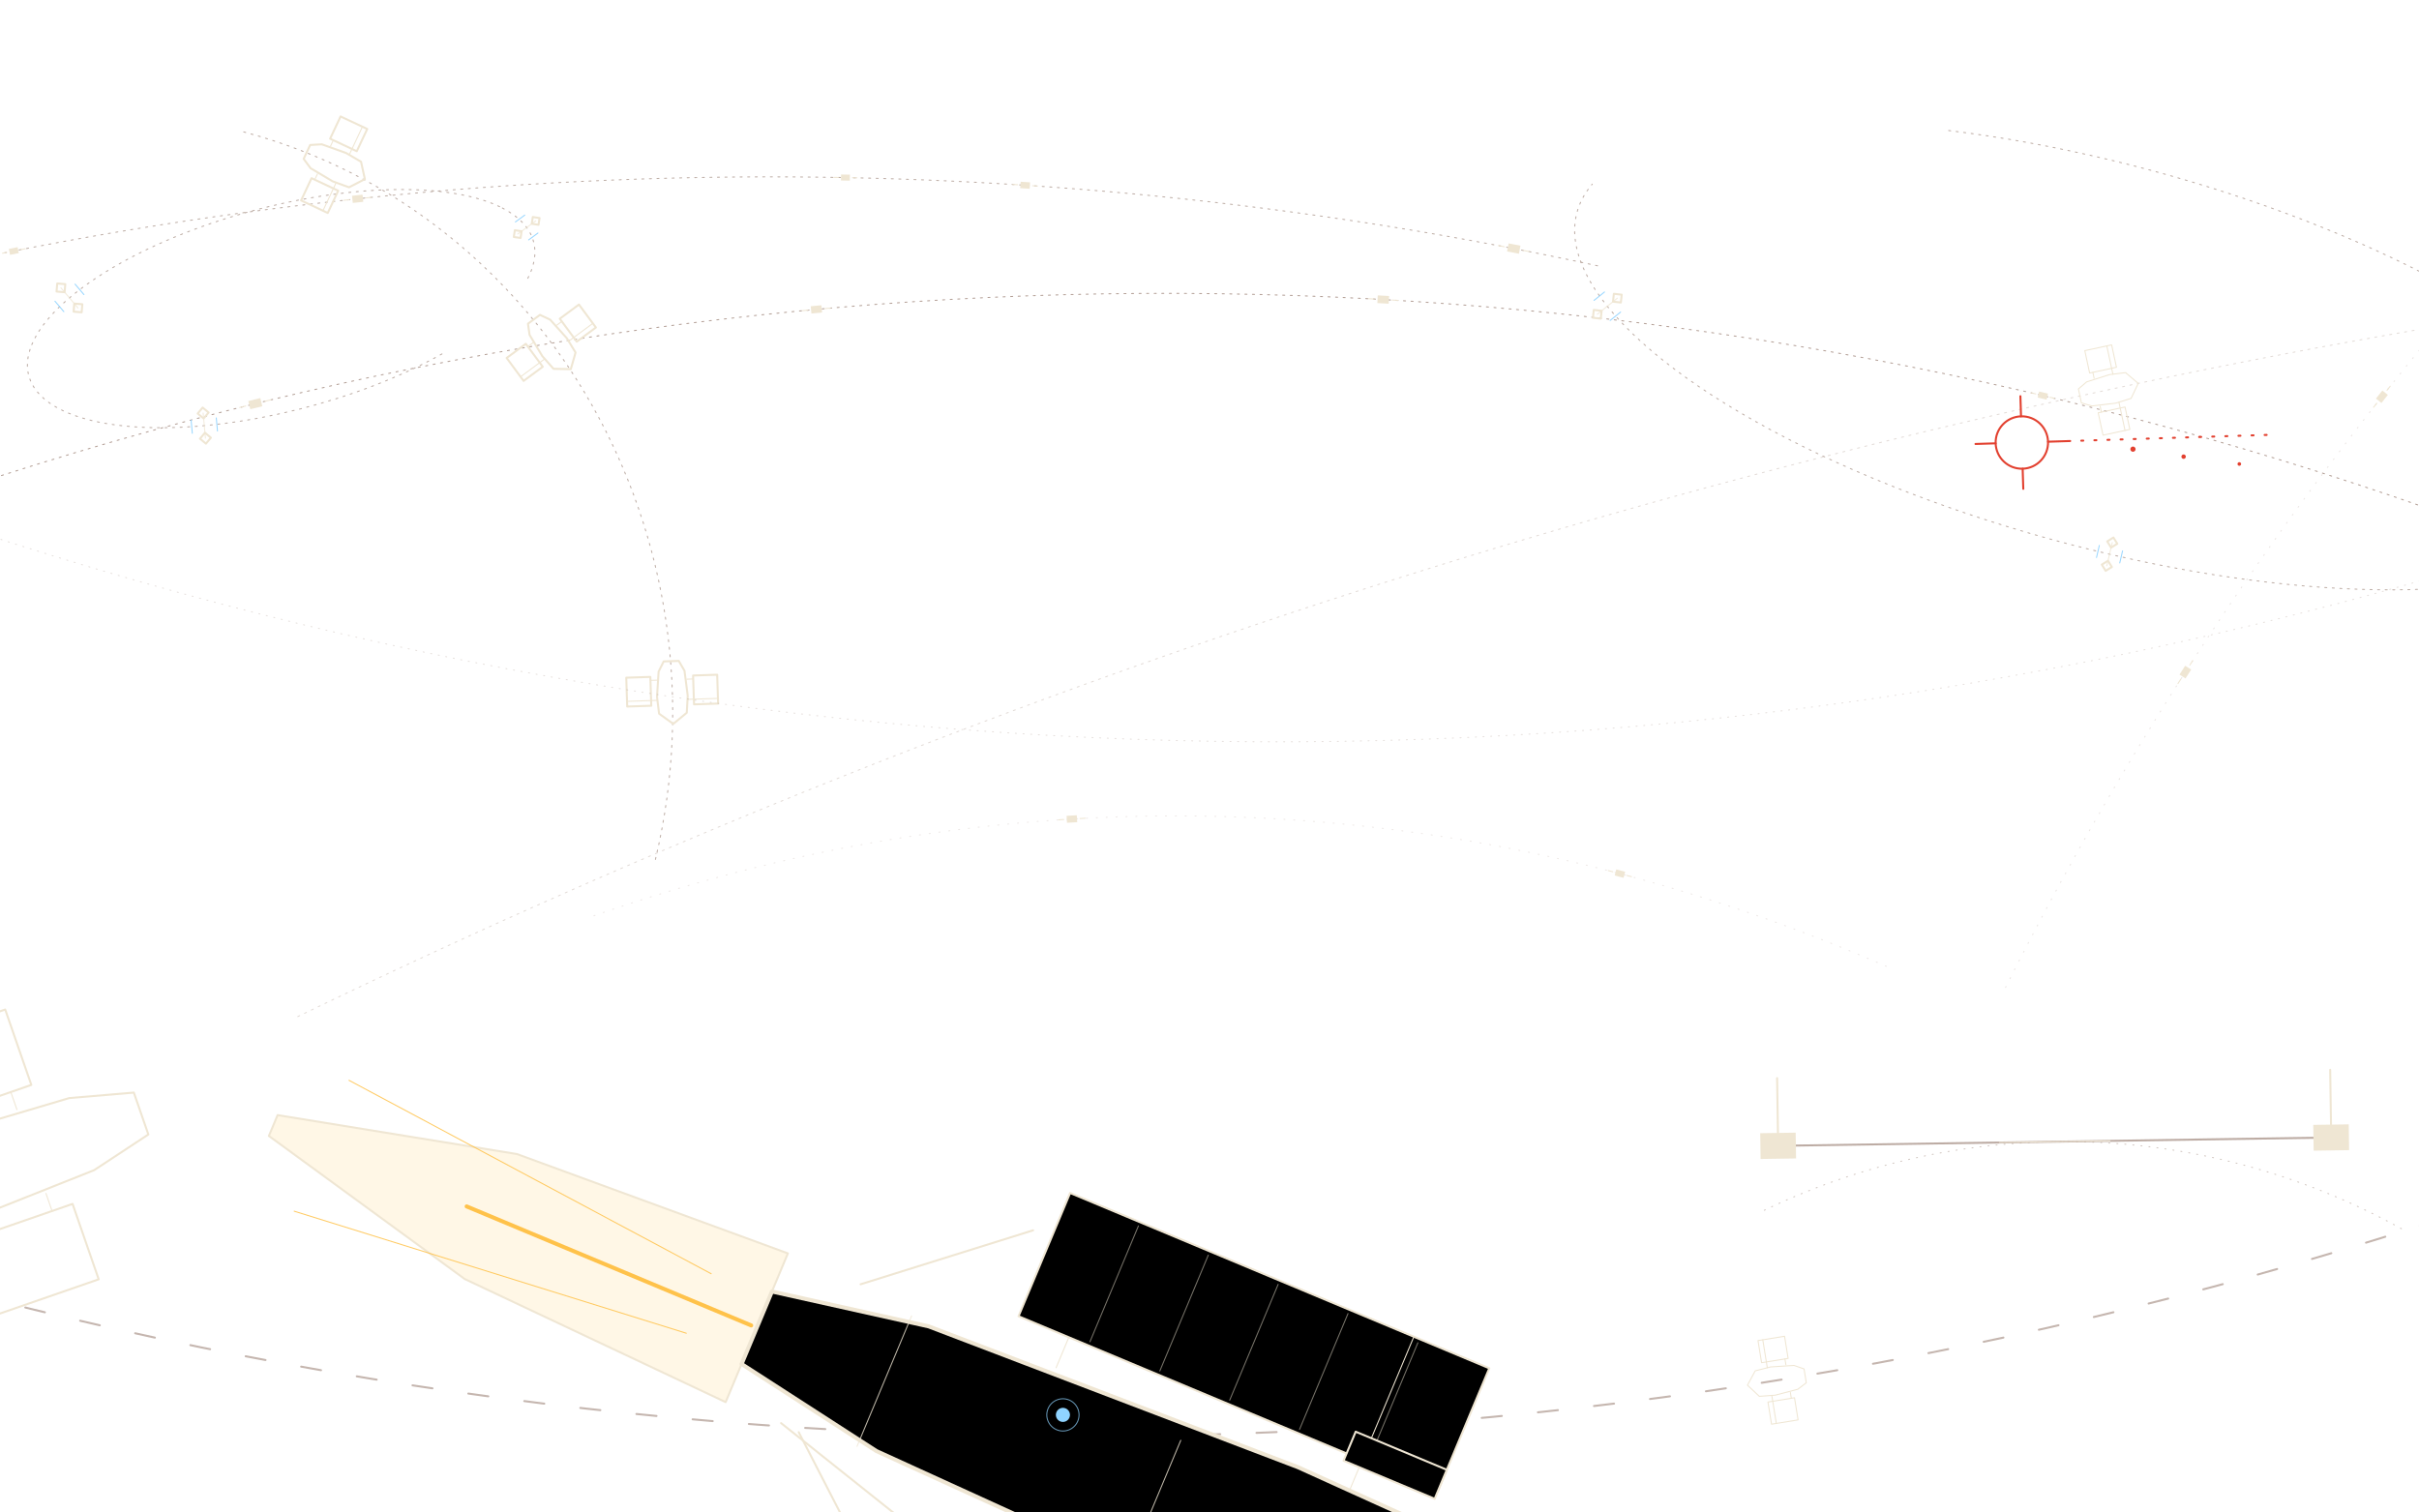
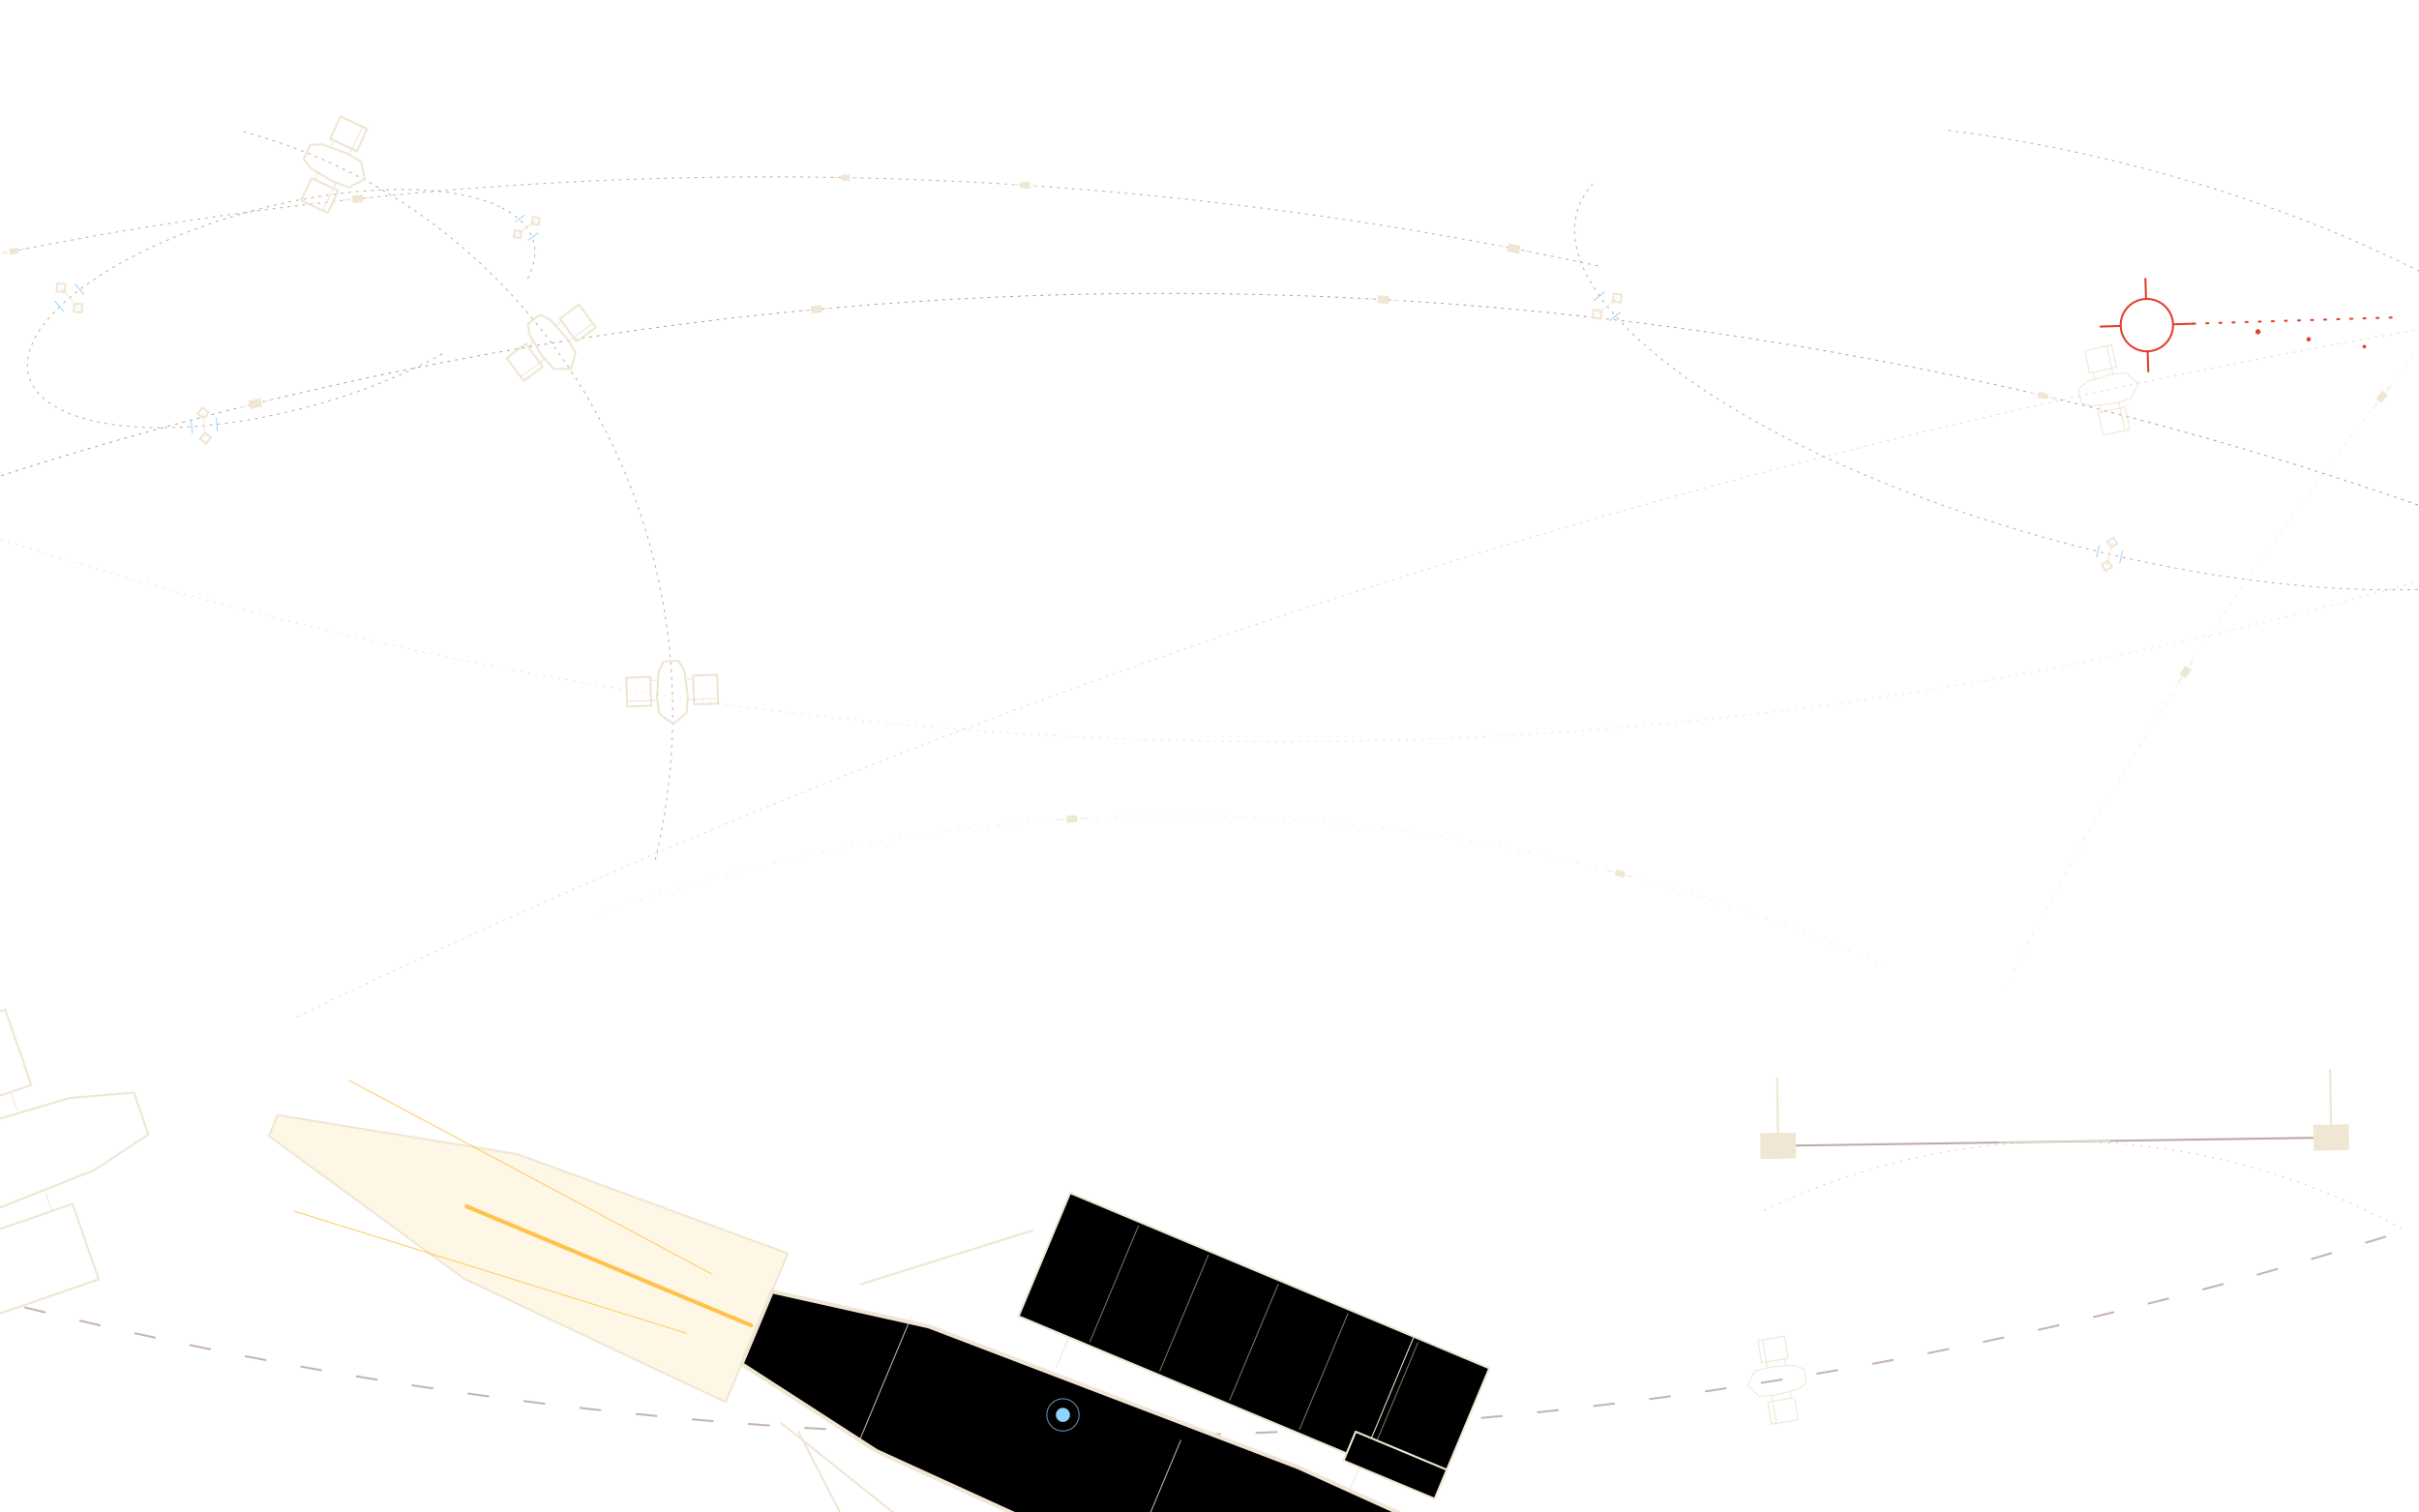
<svg xmlns="http://www.w3.org/2000/svg" viewBox="0 0 2400 1500" role="img" fill="none" stroke-linecap="round" stroke-linejoin="round">
  <g id="traffic-back">
    <path d="M1.44 471.91A3724.64 3666.43 0 0 1 2411.31 505.39" stroke="#a79085" stroke-width="1" stroke-dasharray="2 5.5" stroke-opacity="0.85" />
    <g transform="translate(253.3 400.57) rotate(-13.82)">
      <rect x="-6.14" y="-4.17" width="12.27" height="8.35" fill="#efe6d3" />
      <path d="M-15.96 0H-9.82M9.82 0H15.96" stroke="#efe6d3" stroke-width="1" />
    </g>
    <g transform="translate(810.01 307.02) rotate(-5.26)">
      <rect x="-5.33" y="-3.62" width="10.65" height="7.24" fill="#efe6d3" />
      <path d="M-13.85 0H-8.52M8.52 0H13.85" stroke="#efe6d3" stroke-width="1" />
    </g>
    <g transform="translate(1372.35 297.26) rotate(3.27)">
      <rect x="-5.63" y="-3.83" width="11.26" height="7.66" fill="#efe6d3" />
      <path d="M-14.64 0H-9.01M9.01 0H14.64" stroke="#efe6d3" stroke-width="1" />
    </g>
    <g transform="translate(2026.79 392.57) rotate(13.31)">
      <rect x="-4.52" y="-3.07" width="9.04" height="6.14" fill="#efe6d3" />
      <path d="M-11.75 0H-7.23M7.23 0H11.75" stroke="#efe6d3" stroke-width="1" />
    </g>
    <path d="M-69.11 266.39A4490.2 5234.14 0 0 1 1587.89 264.38" stroke="#a79085" stroke-width="1" stroke-dasharray="2 5.5" stroke-opacity="0.72" />
    <g transform="translate(13.73 249.1) rotate(-11.17)">
      <rect x="-4.42" y="-3.01" width="8.84" height="6.01" fill="#efe6d3" />
      <path d="M-11.5 0H-7.08M7.08 0H11.5" stroke="#efe6d3" stroke-width="1" />
    </g>
    <g transform="translate(354.84 197.29) rotate(-6.09)">
      <rect x="-5.23" y="-3.56" width="10.47" height="7.12" fill="#efe6d3" />
      <path d="M-13.61 0H-8.37M8.37 0H13.61" stroke="#efe6d3" stroke-width="1" />
    </g>
    <g transform="translate(838.81 176.24) rotate(1.11)">
      <rect x="-4.38" y="-2.98" width="8.76" height="5.96" fill="#efe6d3" />
      <path d="M-11.39 0H-7.01M7.01 0H11.39" stroke="#efe6d3" stroke-width="1" />
    </g>
    <g transform="translate(1017.11 183.84) rotate(3.77)">
      <rect x="-4.69" y="-3.19" width="9.38" height="6.38" fill="#efe6d3" />
      <path d="M-12.19 0H-7.5M7.5 0H12.19" stroke="#efe6d3" stroke-width="1" />
    </g>
    <g transform="translate(1501.88 246.68) rotate(10.99)">
      <rect x="-5.98" y="-4.07" width="11.96" height="8.13" fill="#efe6d3" />
      <path d="M-15.55 0H-9.57M9.57 0H15.55" stroke="#efe6d3" stroke-width="1" />
    </g>
    <path d="M438.5 351.25A259.07 101.12 -14.86 0 1 31.57 341.99M31.57 341.99A259.07 101.12 -14.86 0 1 498.45 206.45M498.45 206.45A259.07 101.12 -14.86 0 1 521.73 279.78" stroke="#a79085" stroke-width="1" stroke-dasharray="2 5.5" stroke-opacity="0.72" />
    <g transform="translate(202.69 422.37) rotate(264.8)">
      <path d="M-12.54 0H12.54" stroke="#efe6d3" stroke-width="1" stroke-opacity="0.8" />
      <path d="M-17.98 0L-12.54 -5.44L-7.11 0L-12.54 5.44Z" fill="none" stroke="#efe6d3" stroke-width="2" />
      <path d="M7.11 0L12.54 -5.44L17.98 0L12.54 5.44Z" fill="none" stroke="#efe6d3" stroke-width="2" />
      <path d="M-6.52 -12.54H6.52M-6.52 12.54H6.52" stroke="#8fd3ff" stroke-width="1" stroke-opacity="0.9" />
    </g>
    <g transform="translate(68.9 295.62) rotate(49.69)">
      <path d="M-13.08 0H13.08" stroke="#efe6d3" stroke-width="1" stroke-opacity="0.8" />
      <path d="M-18.74 0L-13.08 -5.67L-7.41 0L-13.08 5.67Z" fill="none" stroke="#efe6d3" stroke-width="2" />
      <path d="M7.41 0L13.08 -5.67L18.74 0L13.08 5.67Z" fill="none" stroke="#efe6d3" stroke-width="2" />
      <path d="M-6.8 -13.08H6.8M-6.8 13.08H6.8" stroke="#8fd3ff" stroke-width="1" stroke-opacity="0.9" />
    </g>
    <g transform="translate(522.55 225.76) rotate(143.69)">
      <path d="M-11.06 0H11.06" stroke="#efe6d3" stroke-width="1" stroke-opacity="0.8" />
      <path d="M-15.85 0L-11.06 -4.79L-6.27 0L-11.06 4.79Z" fill="none" stroke="#efe6d3" stroke-width="2" />
      <path d="M6.27 0L11.06 -4.79L15.85 0L11.06 4.79Z" fill="none" stroke="#efe6d3" stroke-width="2" />
      <path d="M-5.75 -11.06H5.75M-5.75 11.06H5.75" stroke="#8fd3ff" stroke-width="1" stroke-opacity="0.9" />
    </g>
    <path d="M1933.38 129.52A543.3 189.68 15.22 0 1 2531.39 564.17M2531.39 564.17A543.3 189.68 15.22 0 1 1566.39 254.02M1566.39 254.02A543.3 189.68 15.22 0 1 1579.73 182.77" stroke="#a79085" stroke-width="1" stroke-dasharray="2 5.5" stroke-opacity="0.72" />
    <g transform="translate(2423.02 281.17) rotate(118.45)">
      <path d="M-13.02 0H13.02" stroke="#efe6d3" stroke-width="1" stroke-opacity="0.8" />
      <path d="M-18.67 0L-13.02 -5.64L-7.38 0L-13.02 5.64Z" fill="none" stroke="#efe6d3" stroke-width="2" />
      <path d="M7.38 0L13.02 -5.64L18.67 0L13.02 5.64Z" fill="none" stroke="#efe6d3" stroke-width="2" />
      <path d="M-6.77 -13.02H6.77M-6.77 13.02H6.77" stroke="#8fd3ff" stroke-width="1" stroke-opacity="0.9" />
    </g>
    <g transform="translate(2092.98 549.96) rotate(-76.84)">
      <path d="M-11.84 0H11.84" stroke="#efe6d3" stroke-width="1" stroke-opacity="0.8" />
      <path d="M-16.97 0L-11.84 -5.13L-6.71 0L-11.84 5.13Z" fill="none" stroke="#efe6d3" stroke-width="2" />
      <path d="M6.71 0L11.84 -5.13L16.97 0L11.84 5.13Z" fill="none" stroke="#efe6d3" stroke-width="2" />
      <path d="M-6.16 -11.84H6.16M-6.16 11.84H6.16" stroke="#8fd3ff" stroke-width="1" stroke-opacity="0.9" />
    </g>
    <g transform="translate(1594.69 303.89) rotate(-38.74)">
      <path d="M-12.78 0H12.78" stroke="#efe6d3" stroke-width="1" stroke-opacity="0.8" />
      <path d="M-18.31 0L-12.78 -5.54L-7.24 0L-12.78 5.54Z" fill="none" stroke="#efe6d3" stroke-width="2" />
      <path d="M7.24 0L12.78 -5.54L18.31 0L12.78 5.54Z" fill="none" stroke="#efe6d3" stroke-width="2" />
      <path d="M-6.64 -12.78H6.64M-6.64 12.78H6.64" stroke="#8fd3ff" stroke-width="1" stroke-opacity="0.9" />
    </g>
    <path d="M241.84 130.91A562.75 594.8 0 0 1 650.28 852.93" stroke="#a79085" stroke-width="1" stroke-dasharray="2 5.5" stroke-opacity="0.72" />
    <g transform="translate(333.26 164.27) rotate(25.18)">
      <path d="M31.77 0 L20.97 -14.03 L3.81 -15.55 L-21.6 -13.11 L-31.77 -7.62 L-31.77 7.62 L-21.6 13.11 L3.81 15.55 L20.97 14.03Z" fill="none" stroke="#efe6d3" stroke-width="2" />
      <rect x="-16.52" y="-46.05" width="29.23" height="24.4" fill="none" stroke="#efe6d3" stroke-width="2" />
      <path d="M-13.01 -21.65V-15.25M7.45 -46.05V-15.25" stroke="#efe6d3" stroke-width="1" />
      <rect x="-16.52" y="21.65" width="29.23" height="24.4" fill="none" stroke="#efe6d3" stroke-width="2" />
      <path d="M-13.01 21.65V15.25M7.45 46.05V15.25" stroke="#efe6d3" stroke-width="1" />
    </g>
    <g transform="translate(548.05 341.6) rotate(53.54)">
      <path d="M30.76 0 L20.3 -13.59 L3.69 -15.06 L-20.92 -12.7 L-30.76 -7.38 L-30.76 7.38 L-20.92 12.7 L3.69 15.06 L20.3 13.59Z" fill="none" stroke="#efe6d3" stroke-width="2" />
      <rect x="-16" y="-44.59" width="28.3" height="23.63" fill="none" stroke="#efe6d3" stroke-width="2" />
      <path d="M-12.6 -20.97V-14.77M7.21 -44.59V-14.77" stroke="#efe6d3" stroke-width="1" />
      <rect x="-16" y="20.97" width="28.3" height="23.63" fill="none" stroke="#efe6d3" stroke-width="2" />
      <path d="M-12.6 20.97V14.77M7.21 44.59V14.77" stroke="#efe6d3" stroke-width="1" />
    </g>
    <g transform="translate(666.97 687.24) rotate(88.13)">
      <path d="M31.13 0 L20.55 -13.75 L3.74 -15.24 L-21.17 -12.85 L-31.13 -7.47 L-31.13 7.47 L-21.17 12.85 L3.74 15.24 L20.55 13.75Z" fill="none" stroke="#efe6d3" stroke-width="2" />
      <rect x="-16.19" y="-45.13" width="28.64" height="23.91" fill="none" stroke="#efe6d3" stroke-width="2" />
      <path d="M-12.75 -21.22V-14.94M7.3 -45.13V-14.94" stroke="#efe6d3" stroke-width="1" />
      <rect x="-16.19" y="21.22" width="28.64" height="23.91" fill="none" stroke="#efe6d3" stroke-width="2" />
      <path d="M-12.75 21.22V14.94M7.3 45.13V14.94" stroke="#efe6d3" stroke-width="1" />
    </g>
    <path d="M-107.24 498.88A4939.96 5996.37 0 0 0 2522 539.98" stroke="#a79085" stroke-width="1" stroke-dasharray="1 6.61" stroke-opacity="0.28" />
    <path d="M589.32 908.74A2128.44 2643.58 0 0 1 1871.62 958.99" stroke="#a79085" stroke-width="1" stroke-dasharray="1 8.8" stroke-opacity="0.2" />
    <g transform="translate(1063.48 812.79) rotate(-3.44)">
      <rect x="-5.07" y="-3.45" width="10.14" height="6.9" fill="#efe6d3" />
      <path d="M-13.19 0H-8.11M8.11 0H13.19" stroke="#efe6d3" stroke-width="1" />
    </g>
    <g transform="translate(1607.19 866.99) rotate(14.73)">
      <rect x="-4.57" y="-3.11" width="9.14" height="6.21" fill="#efe6d3" />
      <path d="M-11.88 0H-7.31M7.31 0H11.88" stroke="#efe6d3" stroke-width="1" />
    </g>
    <path d="M2555.42 170.54A3563.51 3440.67 0 0 0 1987.7 984.07" stroke="#a79085" stroke-width="1" stroke-dasharray="1 8.8" stroke-opacity="0.22" />
    <g transform="translate(2363.18 393.72) rotate(-51.69)">
      <rect x="-5.12" y="-3.48" width="10.25" height="6.97" fill="#efe6d3" />
      <path d="M-13.32 0H-8.2M8.2 0H13.32" stroke="#efe6d3" stroke-width="1" />
    </g>
    <g transform="translate(2168.17 666.97) rotate(-57.29)">
      <rect x="-5.22" y="-3.55" width="10.43" height="7.09" fill="#efe6d3" />
      <path d="M-13.56 0H-8.34M8.34 0H13.56" stroke="#efe6d3" stroke-width="1" />
    </g>
    <path d="M2506.04 309.44A9570.68 12253.09 0 0 0 293.95 1009.55" stroke="#a79085" stroke-width="1" stroke-dasharray="2 5.5" stroke-opacity="0.32" />
    <g transform="translate(2092.51 386.68) rotate(-12.16)">
      <path d="M29.6 0 L19.53 -13.07 L3.55 -14.49 L-20.13 -12.22 L-29.6 -7.1 L-29.6 7.1 L-20.13 12.22 L3.55 14.49 L19.53 13.07Z" fill="none" stroke="#efe6d3" stroke-width="1" />
      <rect x="-15.39" y="-42.91" width="27.23" height="22.73" fill="none" stroke="#efe6d3" stroke-width="1" />
      <path d="M-12.12 -20.17V-14.21M6.94 -42.91V-14.21" stroke="#efe6d3" stroke-width="1" />
      <rect x="-15.39" y="20.17" width="27.23" height="22.73" fill="none" stroke="#efe6d3" stroke-width="1" />
      <path d="M-12.12 20.17V14.21M6.94 42.91V14.21" stroke="#efe6d3" stroke-width="1" />
    </g>
  </g>
  <g id="traffic-front">
    <path d="M-137.14 1253.91A4417.56 4505.8 0 0 0 2568.66 1158.59" stroke="#a79085" stroke-width="2" stroke-dasharray="20 36" stroke-opacity="0.65" />
    <g transform="translate(1762.36 1369.99) rotate(170.81)">
      <path d="M29 0 L19.14 -12.81 L3.48 -14.2 L-19.72 -11.97 L-29 -6.96 L-29 6.96 L-19.72 11.97 L3.48 14.2 L19.14 12.81Z" fill="none" stroke="#efe6d3" stroke-width="1" />
      <rect x="-15.08" y="-42.04" width="26.68" height="22.27" fill="none" stroke="#efe6d3" stroke-width="1" />
      <path d="M-11.88 -19.77V-13.92M6.8 -42.04V-13.92" stroke="#efe6d3" stroke-width="1" />
      <rect x="-15.08" y="19.77" width="26.68" height="22.27" fill="none" stroke="#efe6d3" stroke-width="1" />
      <path d="M-11.88 19.77V13.92M6.8 42.04V13.92" stroke="#efe6d3" stroke-width="1" />
    </g>
    <path d="M1750.51 1201.01A701.18 717.08 0 0 1 2387.74 1222.23" stroke="#a79085" stroke-width="1" stroke-dasharray="1 7" stroke-opacity="0.5" />
    <g transform="translate(2038.53 1132.97) rotate(-0.86)">
      <path d="M-274.39 0H274.39" stroke="#a79085" stroke-width="2" stroke-opacity="0.75" />
      <rect x="-291.99" y="-12.8" width="35.2" height="25.6" fill="#efe6d3" />
      <path d="M-274.39 -12.8V-67.2" stroke="#efe6d3" stroke-width="2" />
      <rect x="256.79" y="-12.8" width="35.2" height="25.6" fill="#efe6d3" />
      <path d="M274.39 -12.8V-67.2" stroke="#efe6d3" stroke-width="2" />
      <path d="M-54.88 0H54.88" stroke="#efe6d3" stroke-width="1" />
    </g>
    <g transform="translate(-44.27 1168.89) rotate(160.89)">
      <path d="M195 0 L128.7 -40.48 L23.4 -44.88 L-132.6 -37.84 L-195 -22 L-195 22 L-132.6 37.84 L23.4 44.88 L128.7 40.48Z" fill="none" stroke="#efe6d3" stroke-width="2" />
      <rect x="-101.4" y="-141.68" width="179.4" height="79.2" fill="none" stroke="#efe6d3" stroke-width="2" />
      <path d="M-79.87 -62.48V-44M45.71 -141.68V-44" stroke="#efe6d3" stroke-width="1" />
      <rect x="-101.4" y="62.48" width="179.4" height="79.2" fill="none" stroke="#efe6d3" stroke-width="2" />
      <path d="M-79.87 62.48V44M45.71 141.68V44" stroke="#efe6d3" stroke-width="1" />
    </g>
    <g transform="translate(750.82 1317.63) rotate(22.7)">
      <path d="M0 -80 L-286 -67.2 L-520 -11.2 L-520 11.2 L-286 67.2 L0 80Z" fill="#ffc24a" fill-opacity="0.14" stroke="#efe6d3" stroke-width="2" />
      <path d="M-6 0H-312" stroke="#ffc24a" stroke-width="4" stroke-linecap="round" />
      <path d="M-62.4 -32L-468 -70.4" stroke="#ffc24a" stroke-width="1" stroke-opacity="0.85" />
      <path d="M-62.4 32L-468 70.4" stroke="#ffc24a" stroke-width="1" stroke-opacity="0.85" />
      <g transform="translate(490 0)">
        <path d="M490 0 L323.4 -71.76 L58.8 -79.56 L-333.2 -67.08 L-490 -39 L-490 39 L-333.2 67.08 L58.8 79.56 L323.4 71.76Z" fill="#000000" stroke="#efe6d3" stroke-width="4" />
        <rect x="-254.8" y="-243.36" width="450.8" height="132.6" fill="#000000" stroke="#efe6d3" stroke-width="2" />
        <path d="M-200.7 -110.76V-78M114.86 -243.36V-78" stroke="#efe6d3" stroke-width="1" />
        <path d="M-179.67 -239.36V-114.76" stroke="#efe6d3" stroke-width="1" stroke-opacity="0.5" />
        <path d="M-104.53 -239.36V-114.76" stroke="#efe6d3" stroke-width="1" stroke-opacity="0.5" />
        <path d="M-29.4 -239.36V-114.76" stroke="#efe6d3" stroke-width="1" stroke-opacity="0.5" />
        <path d="M45.73 -239.36V-114.76" stroke="#efe6d3" stroke-width="1" stroke-opacity="0.5" />
        <path d="M120.87 -239.36V-114.76" stroke="#efe6d3" stroke-width="1" stroke-opacity="0.5" />
        <rect x="-254.8" y="110.76" width="450.8" height="132.6" fill="#000000" stroke="#efe6d3" stroke-width="2" />
        <path d="M-200.7 110.76V78M114.86 243.36V78" stroke="#efe6d3" stroke-width="1" />
        <path d="M-179.67 114.76V239.36" stroke="#efe6d3" stroke-width="1" stroke-opacity="0.5" />
        <path d="M-104.53 114.76V239.36" stroke="#efe6d3" stroke-width="1" stroke-opacity="0.5" />
        <path d="M-29.4 114.76V239.36" stroke="#efe6d3" stroke-width="1" stroke-opacity="0.5" />
        <path d="M45.73 114.76V239.36" stroke="#efe6d3" stroke-width="1" stroke-opacity="0.5" />
        <path d="M120.87 114.76V239.36" stroke="#efe6d3" stroke-width="1" stroke-opacity="0.5" />
        <path d="M-352.8 -70.2V70.2M-58.8 -59.28V59.28" stroke="#efe6d3" stroke-width="1" stroke-opacity="0.8" />
        <path d="M-431.2 78L-294 117" stroke="#efe6d3" stroke-width="2" />
        <rect x="98" y="-134.16" width="98" height="31.2" fill="#000000" stroke="#efe6d3" stroke-width="2" />
        <path d="M-411.6 -79.56L-274.4 -195M-411.6 79.56L-274.4 195" stroke="#efe6d3" stroke-width="2" />
        <circle cx="-176.4" cy="-37.44" r="7" fill="#8fd3ff" />
        <circle cx="-176.4" cy="-37.44" r="16" fill="none" stroke="#8fd3ff" stroke-width="1" stroke-opacity="0.7" />
      </g>
    </g>
-     <g transform="translate(2005.96 439.15) rotate(-1.78)">
+     <g transform="translate(2130 322.65) rotate(-1.78)">
      <circle cx="0" cy="0" r="26" fill="none" stroke="#e2402f" stroke-width="2" />
      <path d="M0 -26V-46M0 26V46M-26 0H-46M26 0H46" stroke="#e2402f" stroke-width="2" />
      <path d="M46 0H250" stroke="#e2402f" stroke-width="2" stroke-dasharray="2 11" />
      <circle cx="110" cy="10" r="2.6" fill="#e2402f" />
      <circle cx="160" cy="19" r="2.2" fill="#e2402f" />
      <circle cx="215" cy="28" r="1.8" fill="#e2402f" />
    </g>
  </g>
</svg>
